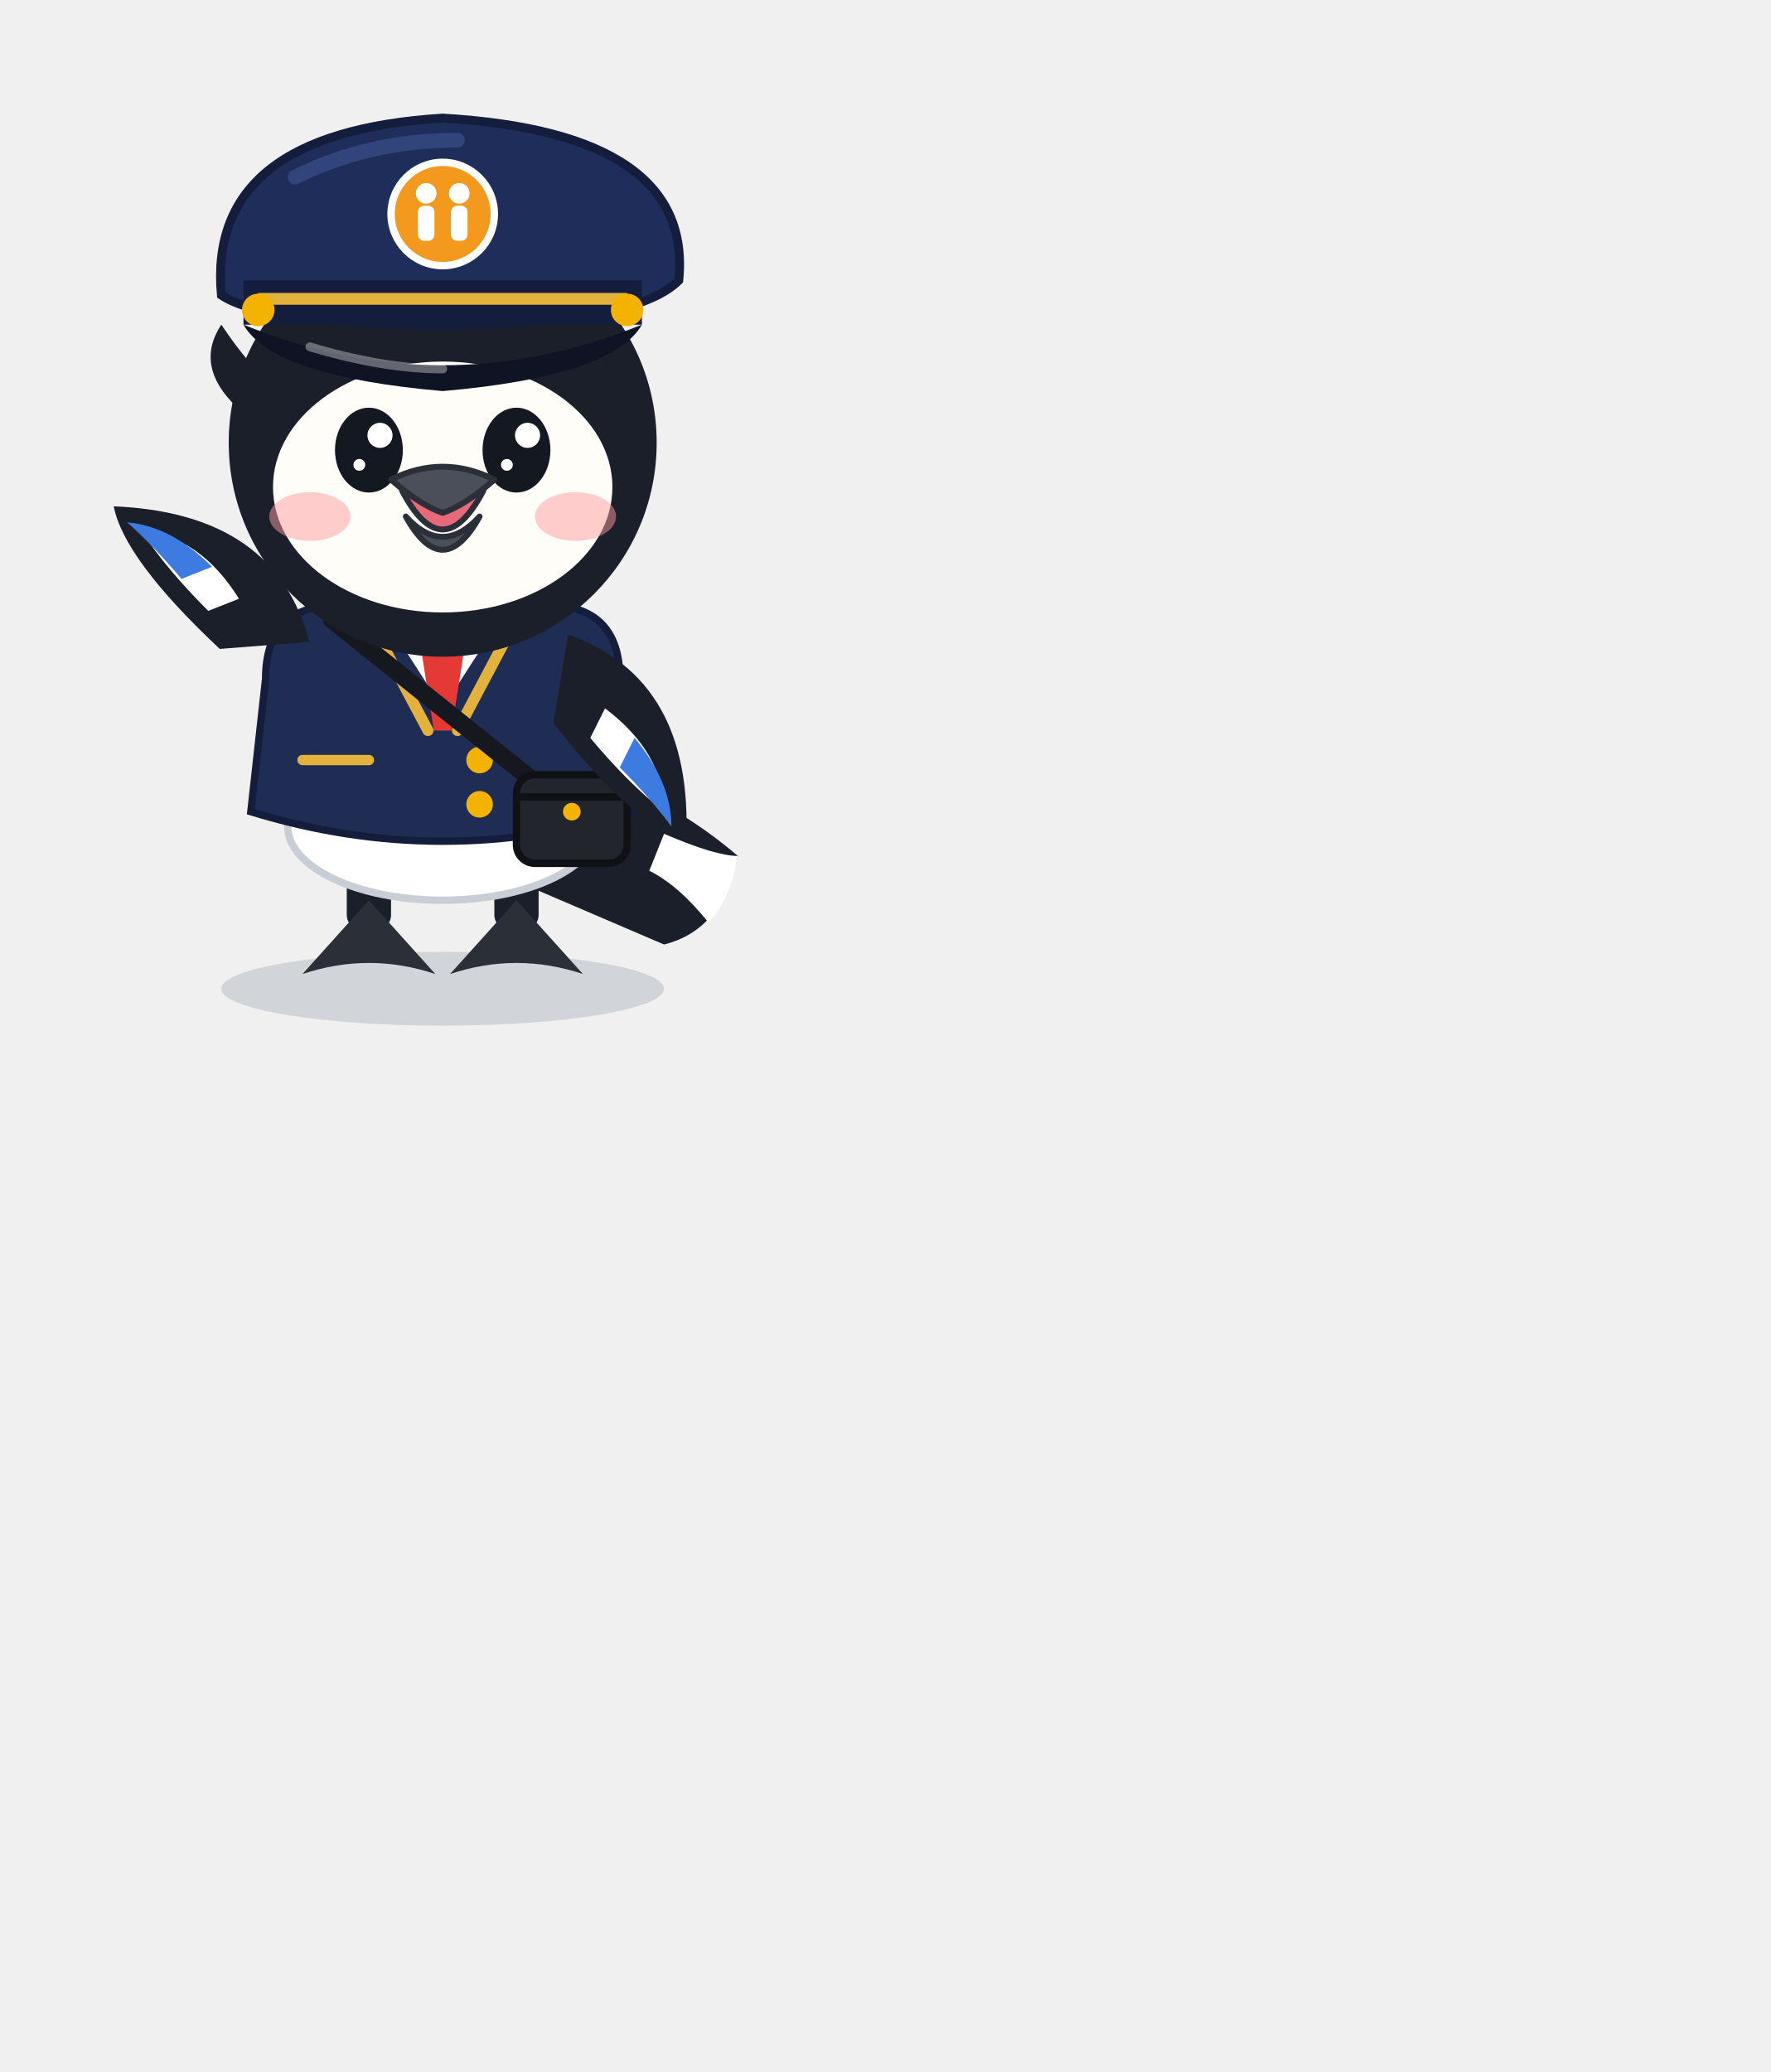
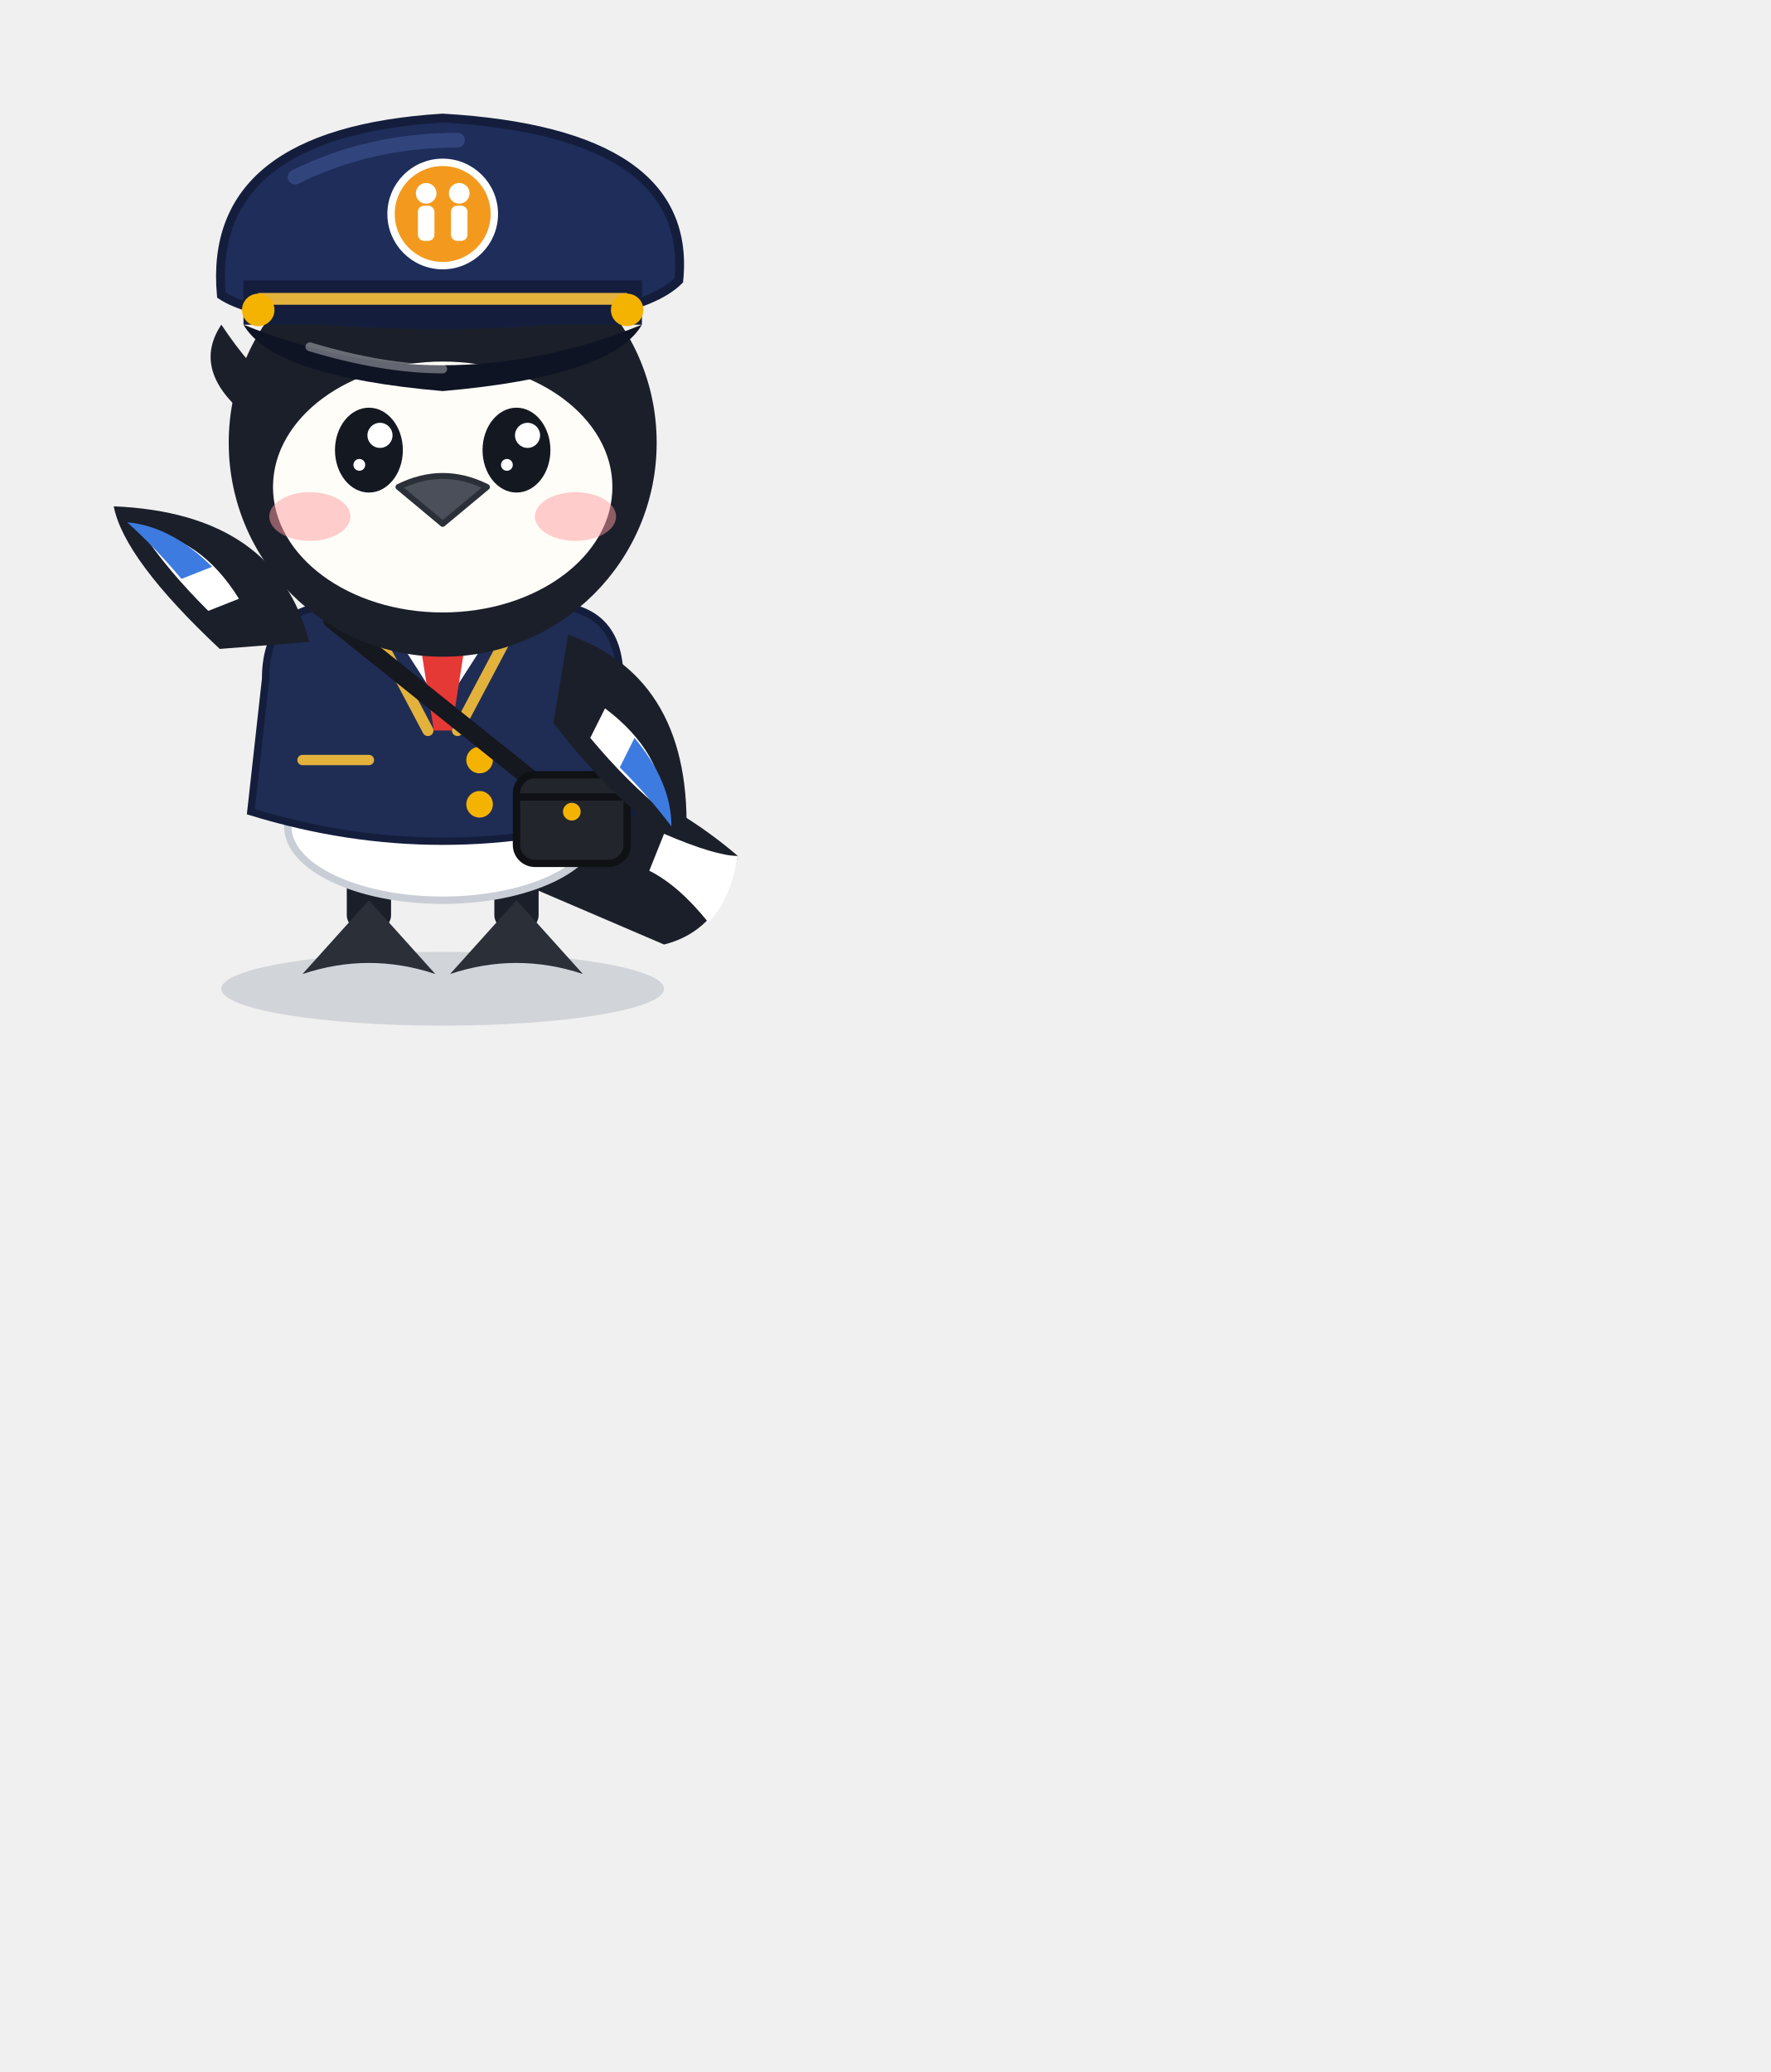
<svg xmlns="http://www.w3.org/2000/svg" width="240" height="280.8" viewbox="0 0 120 140" aria-label="마중이 happy">
  <ellipse cx="60" cy="134" rx="30" ry="5" fill="#08233F22" />
  <g>
    <path d="M64 100 Q86 104 100 116 Q98 126 90 128 Q76 122 62 116 Z" fill="#1B1F2A" />
    <path d="M90 113 Q97 116 100 116 Q99 122 96 125 Q92 120 88 118 Z" fill="#FFFFFF" />
    <rect x="47" y="112" width="6" height="14" rx="2" fill="#1B1F2A" />
    <rect x="67" y="112" width="6" height="14" rx="2" fill="#1B1F2A" />
    <path d="M41 132 L50 122 L59 132 Q50 129 41 132 Z" fill="#2B2F38" />
    <path d="M61 132 L70 122 L79 132 Q70 129 61 132 Z" fill="#2B2F38" />
    <ellipse cx="60" cy="112" rx="21" ry="10" fill="#FFFFFF" stroke="#C9CED6" stroke-width="1" />
    <path d="M36 92 Q36 82 46 82 L74 82 Q84 82 84 92 L86 110 Q60 118 34 110 Z" fill="#1F2D55" stroke="#141E3C" stroke-width="1" />
    <path d="M51 82 L60 96 L69 82 Z" fill="#FFFFFF" />
    <path d="M58 84 L62 84 L63 87.5 L61.2 99 L58.8 99 L57 87.5 Z" fill="#E53935" />
    <path d="M49 82 L58 99" stroke="#E3B23C" stroke-width="1.5" fill="none" stroke-linecap="round" />
    <path d="M71 82 L62 99" stroke="#E3B23C" stroke-width="1.5" fill="none" stroke-linecap="round" />
    <circle cx="65" cy="103" r="1.8" fill="#F5B301" />
    <circle cx="65" cy="109" r="1.8" fill="#F5B301" />
    <line x1="41" y1="103" x2="50" y2="103" stroke="#E3B23C" stroke-width="1.4" stroke-linecap="round" />
    <line x1="45" y1="84" x2="75" y2="108" stroke="#15181E" stroke-width="2.4" stroke-linecap="round" />
    <rect x="70" y="105" width="15" height="12" rx="2.5" fill="#22252B" stroke="#0F1115" stroke-width="1" />
    <path d="M70 108 L85 108" stroke="#0F1115" stroke-width="1" />
    <circle cx="77.5" cy="110" r="1.2" fill="#F5B301" />
    <circle cx="60" cy="60" r="29" fill="#1B1F2A" />
    <path d="M33 56 Q26 50 30 44 Q34 50 37 52 Z" fill="#1B1F2A" />
    <ellipse cx="60" cy="66" rx="23" ry="17" fill="#FFFDF8" />
    <g transform="rotate(95 42 86)">
      <path d="M43 86 Q26 92 27 114 Q34 112 45 98 Z" fill="#1B1F2A" />
      <path d="M38 96 Q30 102 30 110 Q35 106 40 100 Z" fill="#FFFFFF" />
      <path d="M34 100 Q29 106 29 112 Q32 108 36 104 Z" fill="#3D7BE0" />
    </g>
    <g transform="translate(120 0) scale(-1 1)">
      <g transform="rotate(0 42 86)">
        <path d="M43 86 Q26 92 27 114 Q34 112 45 98 Z" fill="#1B1F2A" />
        <path d="M38 96 Q30 102 30 110 Q35 106 40 100 Z" fill="#FFFFFF" />
        <path d="M34 100 Q29 106 29 112 Q32 108 36 104 Z" fill="#3D7BE0" />
      </g>
    </g>
  </g>
  <ellipse cx="42" cy="70" rx="5.5" ry="3.3" fill="#FF9BA0" opacity="0.5" />
  <ellipse cx="78" cy="70" rx="5.5" ry="3.3" fill="#FF9BA0" opacity="0.5" />
  <g>
    <ellipse cx="50" cy="61" rx="4.6" ry="5.75" fill="#141821" />
    <circle cx="51.5" cy="59" r="1.7" fill="#FFFFFF" />
    <circle cx="48.7" cy="63" r="0.8" fill="#FFFFFF" />
  </g>
  <g>
    <ellipse cx="70" cy="61" rx="4.6" ry="5.75" fill="#141821" />
    <circle cx="71.5" cy="59" r="1.7" fill="#FFFFFF" />
    <circle cx="68.7" cy="63" r="0.8" fill="#FFFFFF" />
  </g>
  <g>
-     <path d="M54.5 66.5 Q60 77 65.5 66.5 Z" fill="#E86A7A" stroke="#2B2F38" stroke-width="0.8" stroke-linejoin="round" />
-     <path d="M55 70 Q60 79 65 70 Q60 75.5 55 70 Z" fill="#4A4F5A" stroke="#2B2F38" stroke-width="0.8" stroke-linejoin="round" />
-     <path d="M53 65 Q60 61.5 67 65 Q63 68.5 60 69.5 Q57 68.5 53 65 Z" fill="#4A4F5A" stroke="#2B2F38" stroke-width="0.8" stroke-linejoin="round" />
+     <path d="M54 66 Q60 63 66 66 L60 71 Z" fill="#4A4F5A" stroke="#2B2F38" stroke-width="0.8" stroke-linejoin="round" />
    <path d="M30 40 Q28 18 60 16 Q94 18 92 38 Q86 44 60 44 Q36 44 30 40 Z" fill="#1E2D5A" stroke="#141E3C" stroke-width="1.2" />
    <rect x="33" y="38" width="54" height="6" fill="#141E3C" />
    <line x1="35" y1="40.5" x2="85" y2="40.5" stroke="#E3B23C" stroke-width="1.6" />
    <path d="M33 44 Q60 55 87 44 Q83 51 60 53 Q37 51 33 44 Z" fill="#0F1424" />
    <path d="M42 47 Q52 50 60 50" stroke="#FFFFFF" stroke-width="1.2" fill="none" opacity="0.35" stroke-linecap="round" />
    <circle cx="35" cy="42" r="2.2" fill="#F5B301" />
    <circle cx="85" cy="42" r="2.2" fill="#F5B301" />
    <path d="M40 24 Q50 19 62 19" stroke="#3A4F8A" stroke-width="2" fill="none" stroke-linecap="round" opacity="0.7" />
    <circle cx="60" cy="29" r="7" fill="#F39A1E" stroke="#FFFFFF" stroke-width="1" />
    <g fill="#FFFFFF" transform="translate(60 29) scale(1.4)">
      <circle cx="-1.6" cy="-2" r="1" />
      <circle cx="1.6" cy="-2" r="1" />
      <rect x="-2.4" y="-0.8" width="1.6" height="3.4" rx="0.6" />
      <rect x="0.8" y="-0.8" width="1.6" height="3.4" rx="0.6" />
    </g>
  </g>
  <g class="fx" />
</svg>
